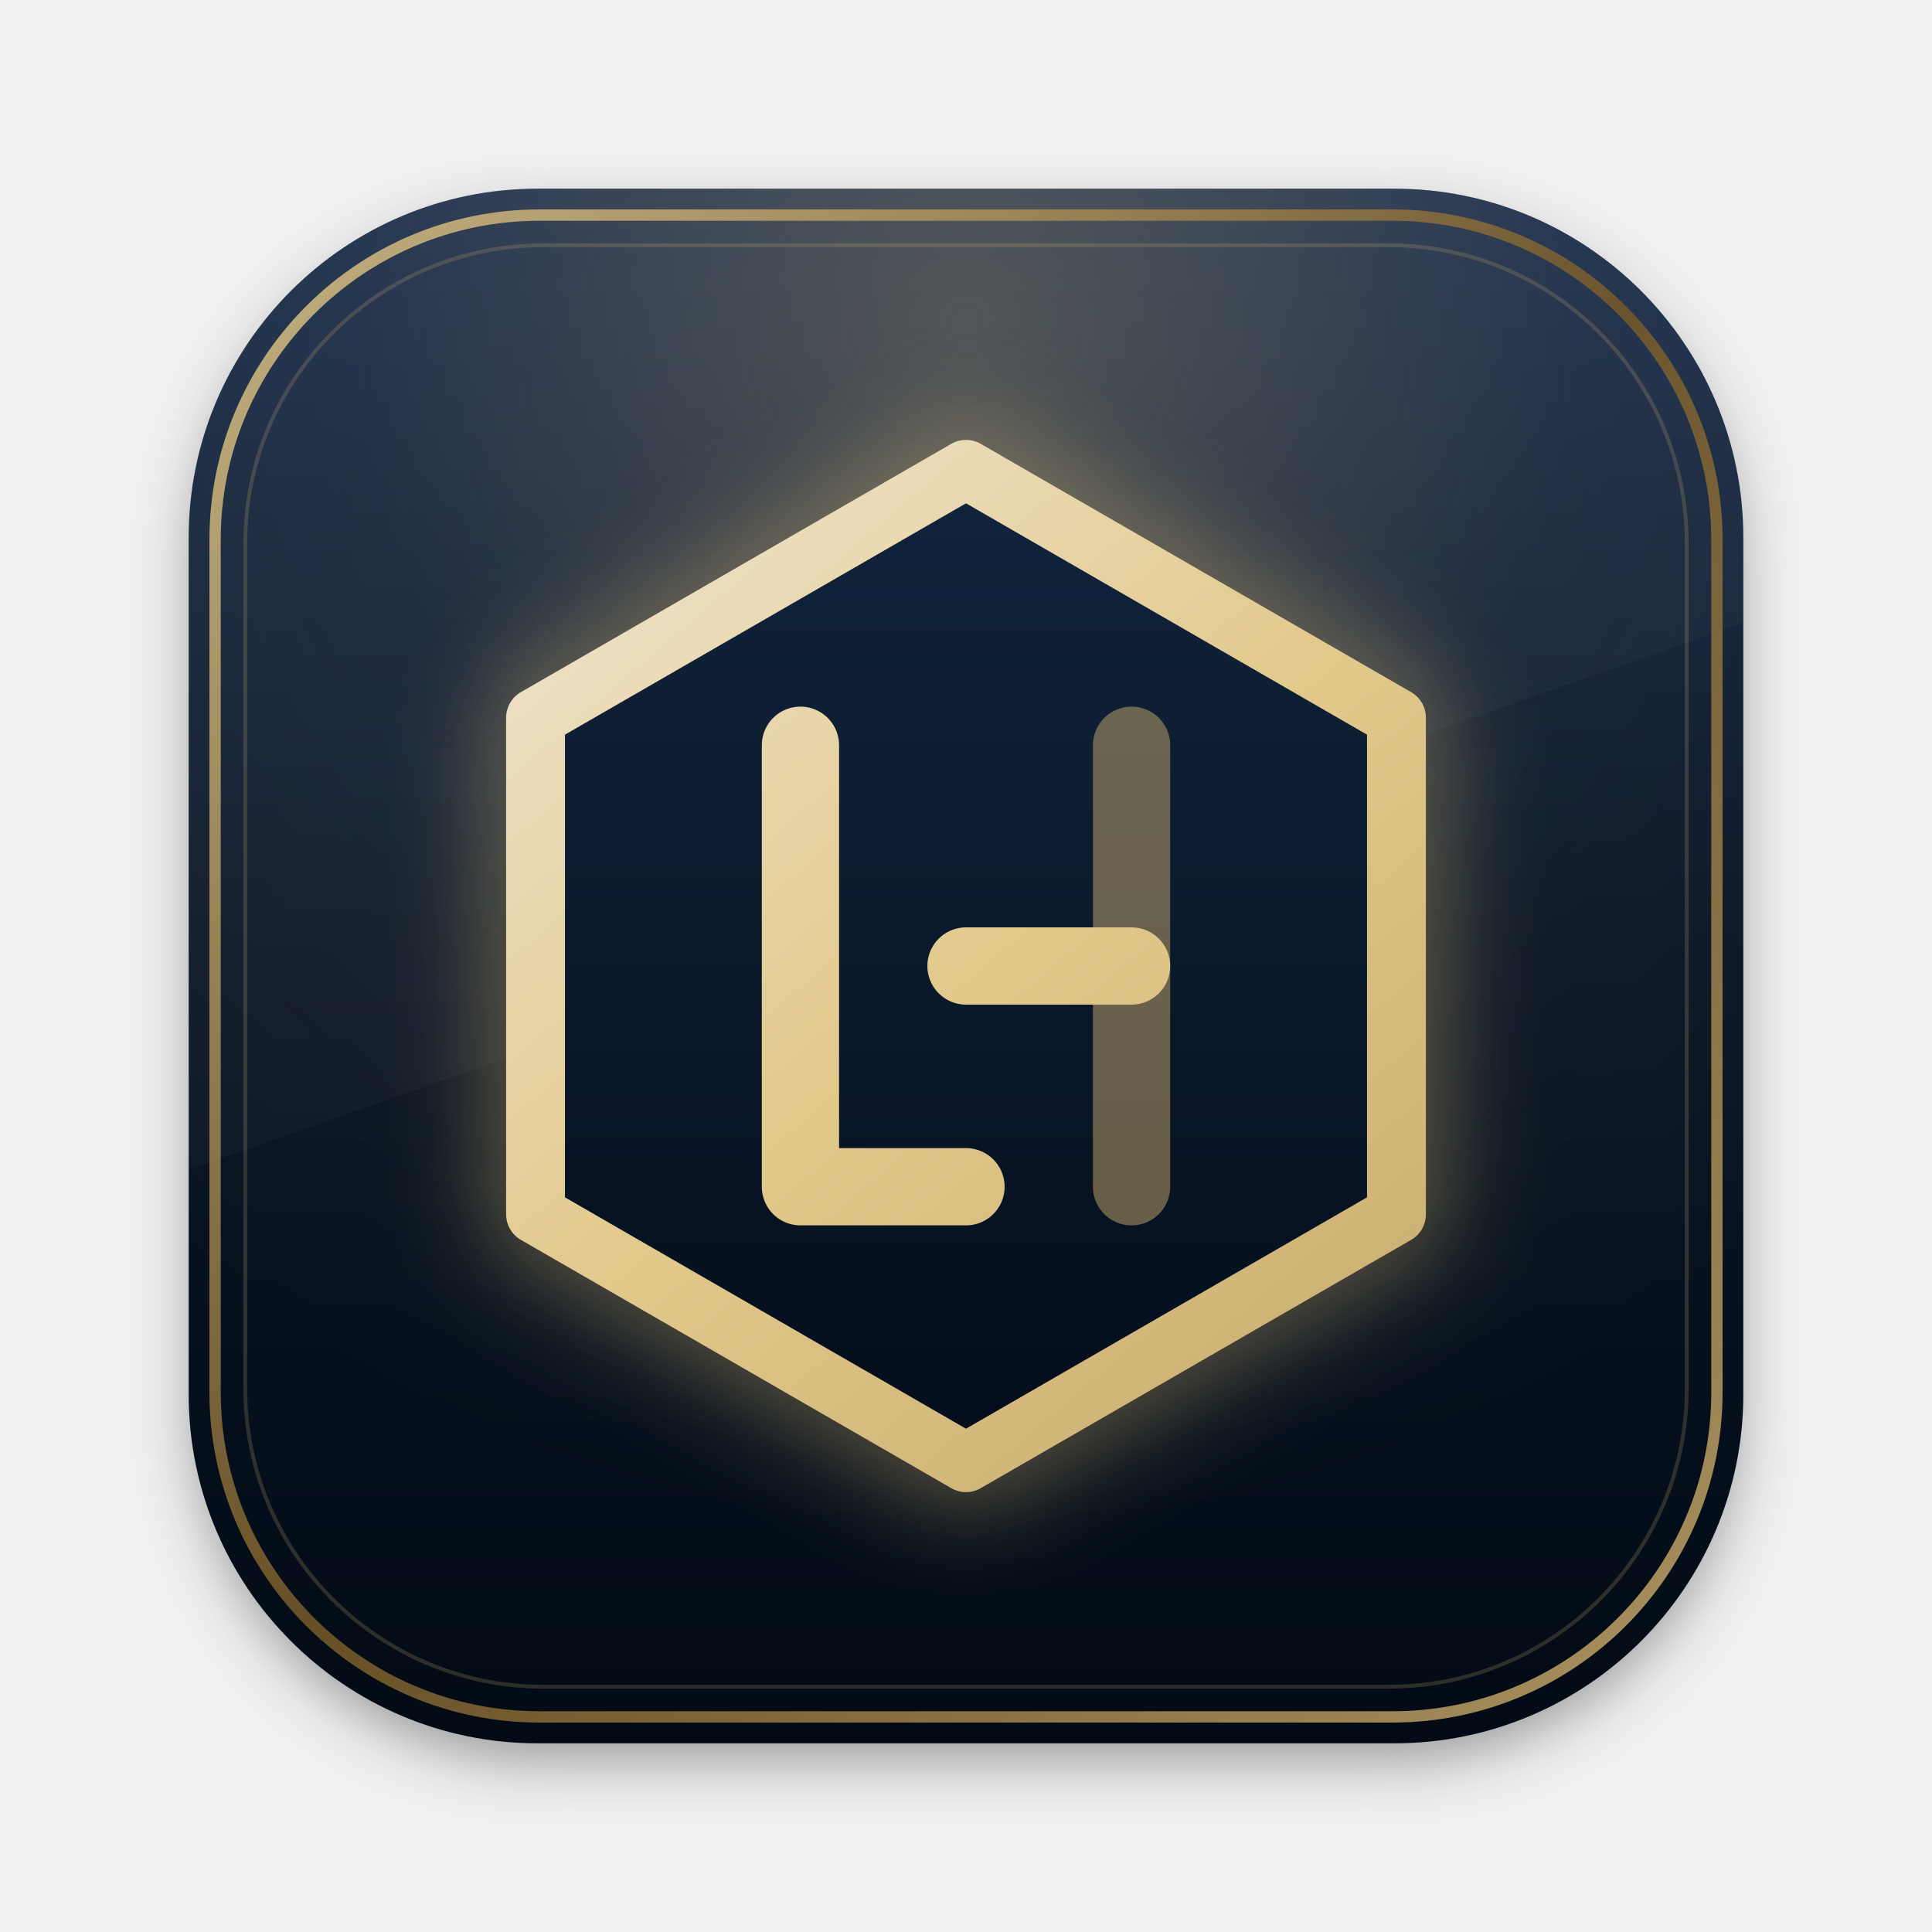
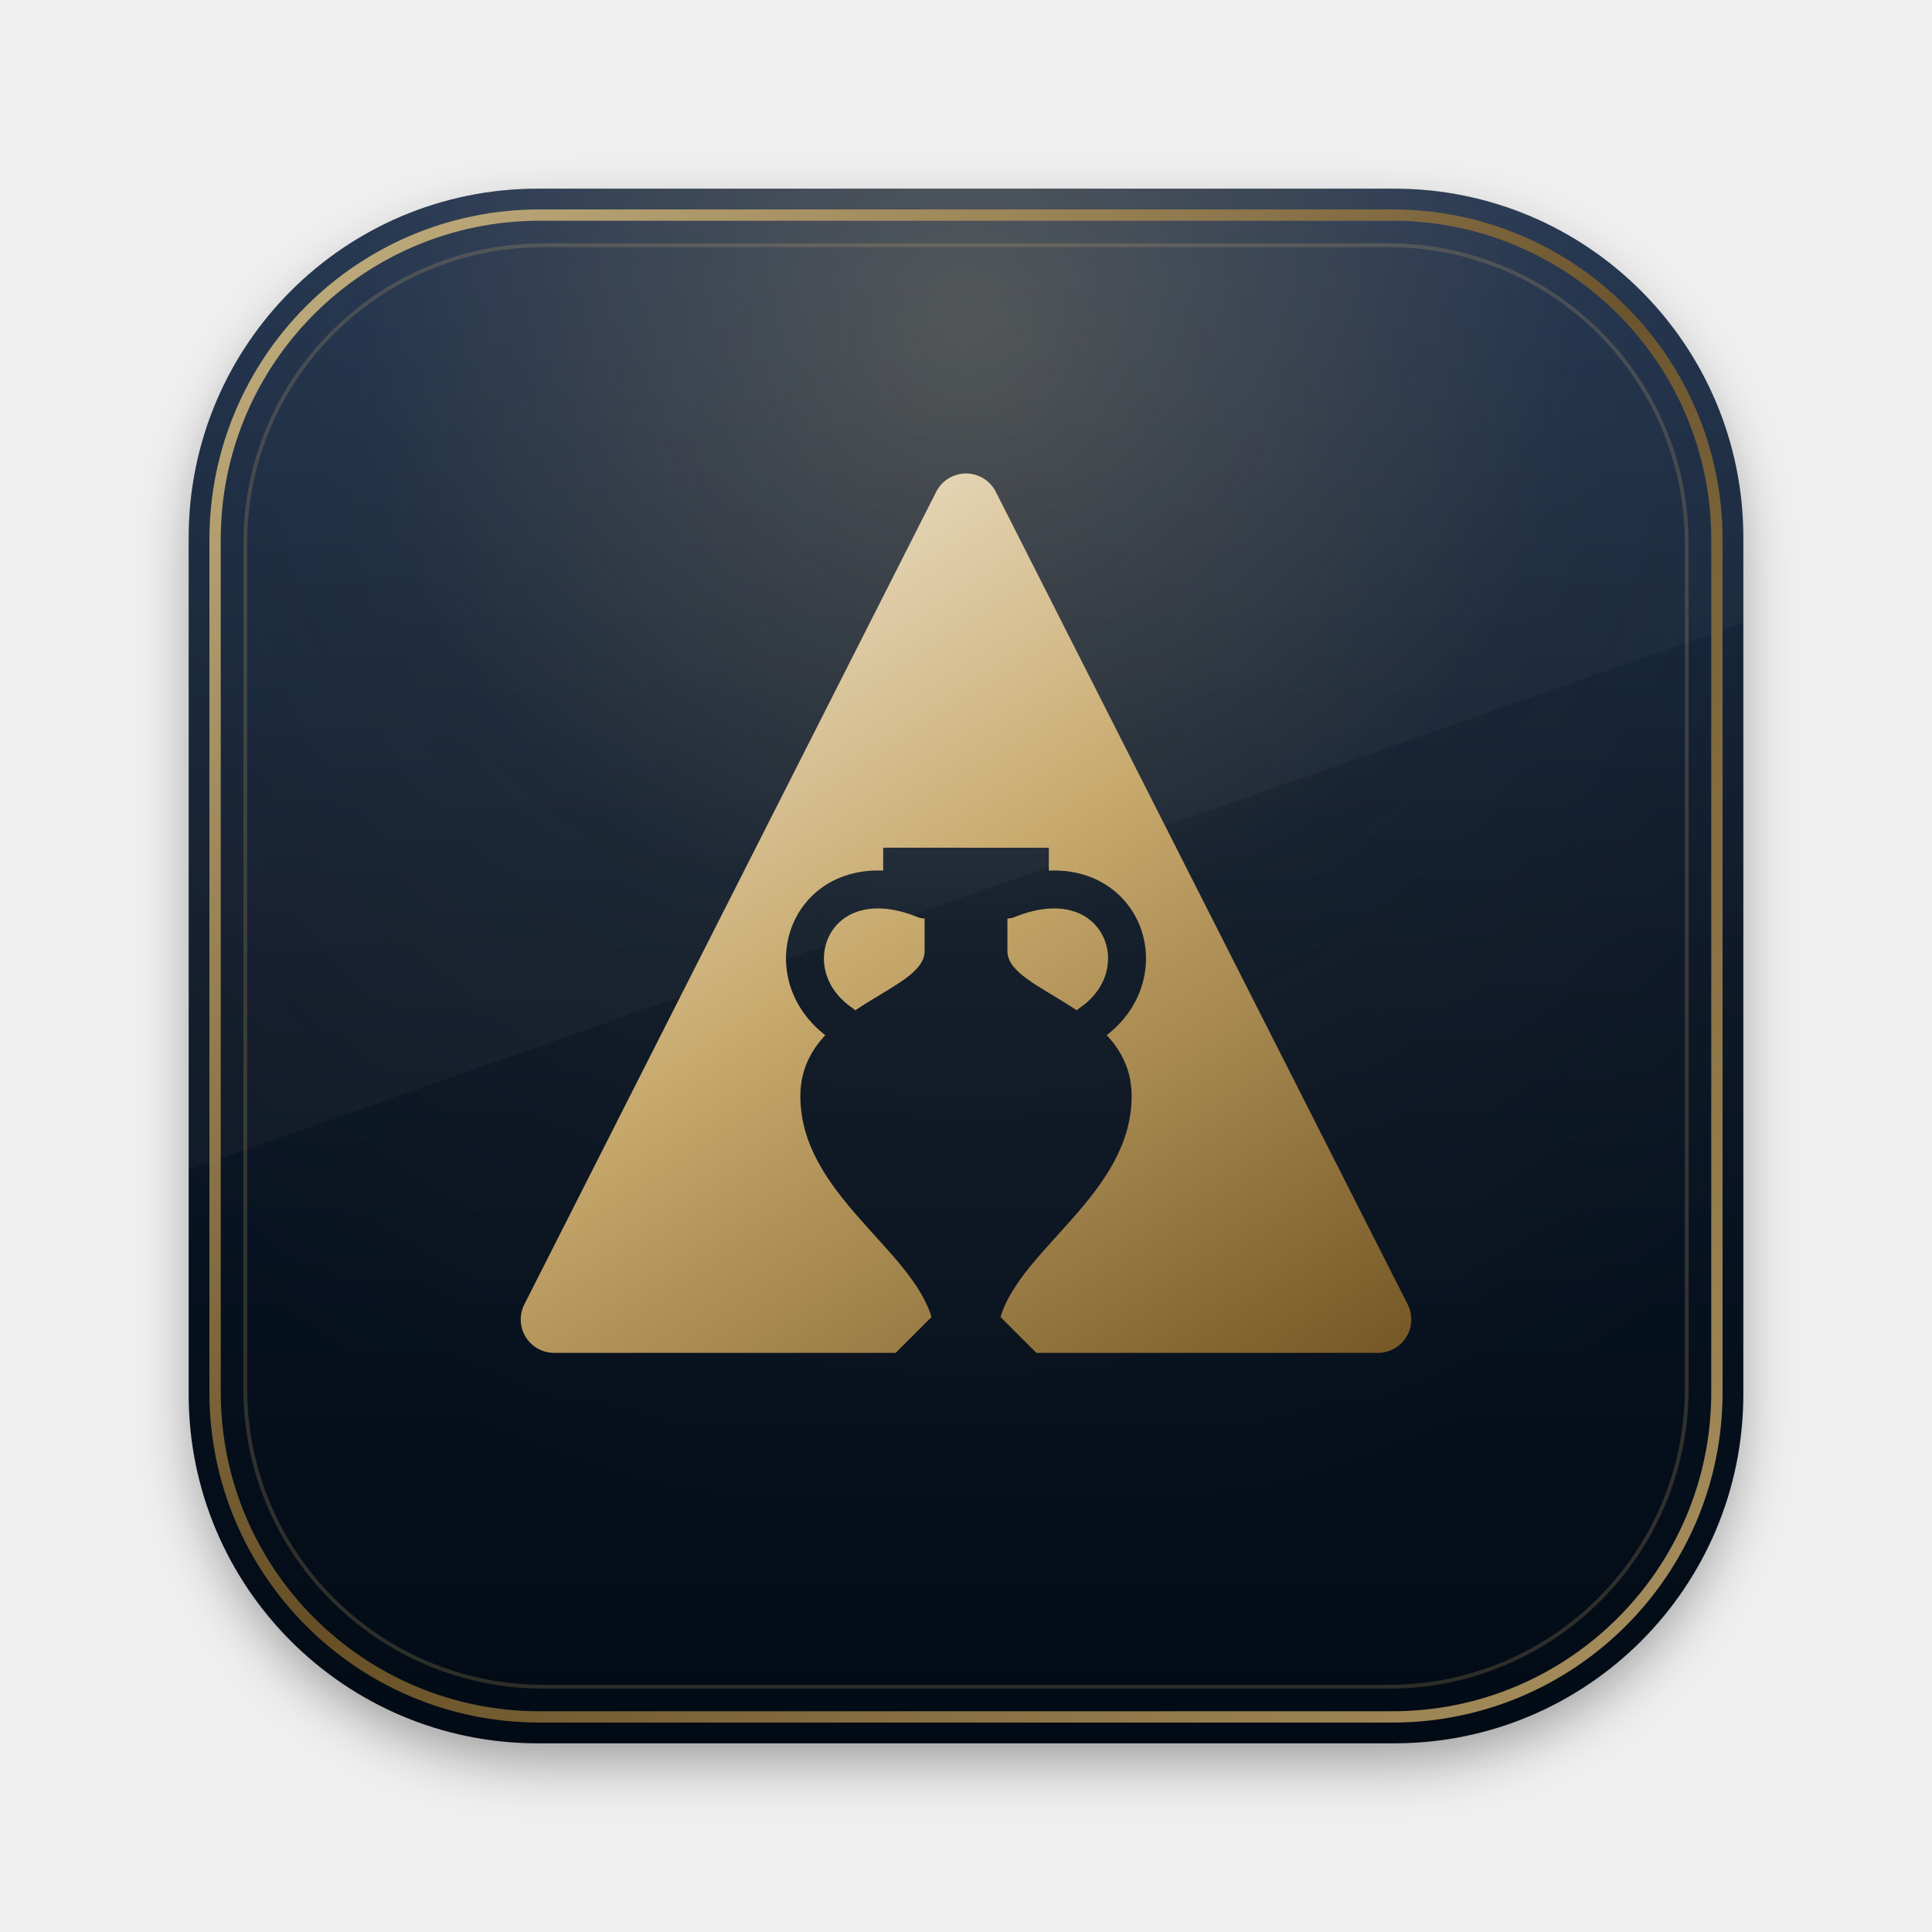
<svg xmlns="http://www.w3.org/2000/svg" viewBox="0 0 1024 1024" width="1024" height="1024">
  <defs>
    <linearGradient id="base" x1="0" y1="0" x2="0" y2="1">
      <stop offset="0" stop-color="#162b4c" />
      <stop offset="0.5" stop-color="#0a1626" />
      <stop offset="1" stop-color="#020b15" />
    </linearGradient>
    <radialGradient id="bloom" cx="0.5" cy="0.08" r="0.8">
      <stop offset="0" stop-color="#c8aa6e" stop-opacity="0.32" />
      <stop offset="0.5" stop-color="#c8aa6e" stop-opacity="0.06" />
      <stop offset="1" stop-color="#c8aa6e" stop-opacity="0" />
    </radialGradient>
    <linearGradient id="frame" x1="0" y1="0" x2="1" y2="1">
      <stop offset="0" stop-color="#e2c98c" />
      <stop offset="0.5" stop-color="#785a28" />
      <stop offset="1" stop-color="#c8aa6e" />
    </linearGradient>
-     <linearGradient id="gold" gradientUnits="userSpaceOnUse" x1="4" y1="2" x2="28" y2="30">
+     <linearGradient id="gold" gradientUnits="userSpaceOnUse" x1="25" y1="8" x2="80" y2="92">
      <stop offset="0" stop-color="#f0e6d2" />
-       <stop offset="0.5" stop-color="#e2c98c" />
-       <stop offset="1" stop-color="#c8aa6e" />
+       <stop offset="0.45" stop-color="#c8aa6e" />
+       <stop offset="1" stop-color="#785a28" />
    </linearGradient>
-     <linearGradient id="hexFill" gradientUnits="userSpaceOnUse" x1="16" y1="2.5" x2="16" y2="29.5">
-       <stop offset="0" stop-color="#11243c" />
-       <stop offset="1" stop-color="#040d1a" />
-     </linearGradient>
+     <mask id="mark" maskUnits="userSpaceOnUse" x="0" y="0" width="100" height="100">
+       <path d="M50 12 87 85H13Z" fill="#fff" stroke="#fff" stroke-width="6" stroke-linejoin="round" />
+       <g transform="translate(19 35.18) scale(0.62)">
+         <path d="M38 12H62V17H56V27C56 33 74 35 74 48C74 62 58 70 55 80L61 86H39L45 80C42 70 26 62 26 48C26 35 44 33 44 27V17H38Z" fill="#000" />
+         <path d="M56 19.5C72 13 79 30 68 37.5M44 19.5C28 13 21 30 32 37.5" fill="none" stroke="#000" stroke-width="5.5" stroke-linecap="round" />
+       </g>
+     </mask>
    <clipPath id="tile">
      <rect x="100" y="100" width="824" height="824" rx="185" />
    </clipPath>
    <filter id="shadow" x="-20%" y="-20%" width="140%" height="140%">
      <feGaussianBlur stdDeviation="16" />
-     </filter>
-     <filter id="glow" x="-40%" y="-40%" width="180%" height="180%">
-       <feGaussianBlur stdDeviation="1.3" />
    </filter>
  </defs>
  <rect class="fine mac-shadow" x="104" y="116" width="816" height="816" rx="183" fill="#000" opacity="0.38" filter="url(#shadow)" />
  <g clip-path="url(#tile)">
    <rect x="100" y="100" width="824" height="824" fill="url(#base)" />
    <rect x="100" y="100" width="824" height="824" fill="url(#bloom)" />
    <path d="M100 100H924V330L100 620Z" fill="#ffffff" opacity="0.03" />
  </g>
  <rect class="fine" x="114" y="114" width="796" height="796" rx="172" fill="none" stroke="url(#frame)" stroke-width="6" opacity="0.85" />
  <rect class="fine" x="130" y="130" width="764" height="764" rx="158" fill="none" stroke="#c8aa6e" stroke-width="2" opacity="0.22" />
-   <g transform="translate(512 512) scale(19.5) translate(-16 -16)">
-     <path class="fine" d="M16 2.5 27.7 9.25v13.5L16 29.5 4.3 22.75V9.25L16 2.5Z" fill="none" stroke="#c8aa6e" stroke-width="2.6" stroke-linejoin="round" opacity="0.45" filter="url(#glow)" />
-     <path d="M16 2.5 27.7 9.25v13.5L16 29.5 4.3 22.75V9.25L16 2.5Z" fill="url(#hexFill)" stroke="url(#gold)" stroke-width="1.6" stroke-linejoin="round" />
-     <path d="M11.5 10v12h4.5" fill="none" stroke="url(#gold)" stroke-width="2.1" stroke-linecap="round" stroke-linejoin="round" />
-     <path d="M20.5 10v12" fill="none" stroke="#c8aa6e" stroke-width="2.1" stroke-linecap="round" opacity="0.5" />
-     <path d="M16 16h4.5" fill="none" stroke="url(#gold)" stroke-width="2.1" stroke-linecap="round" />
+   <g transform="translate(512 484) scale(5.9) translate(-50 -48.5)">
+     <rect width="100" height="100" fill="url(#gold)" mask="url(#mark)" />
  </g>
</svg>
